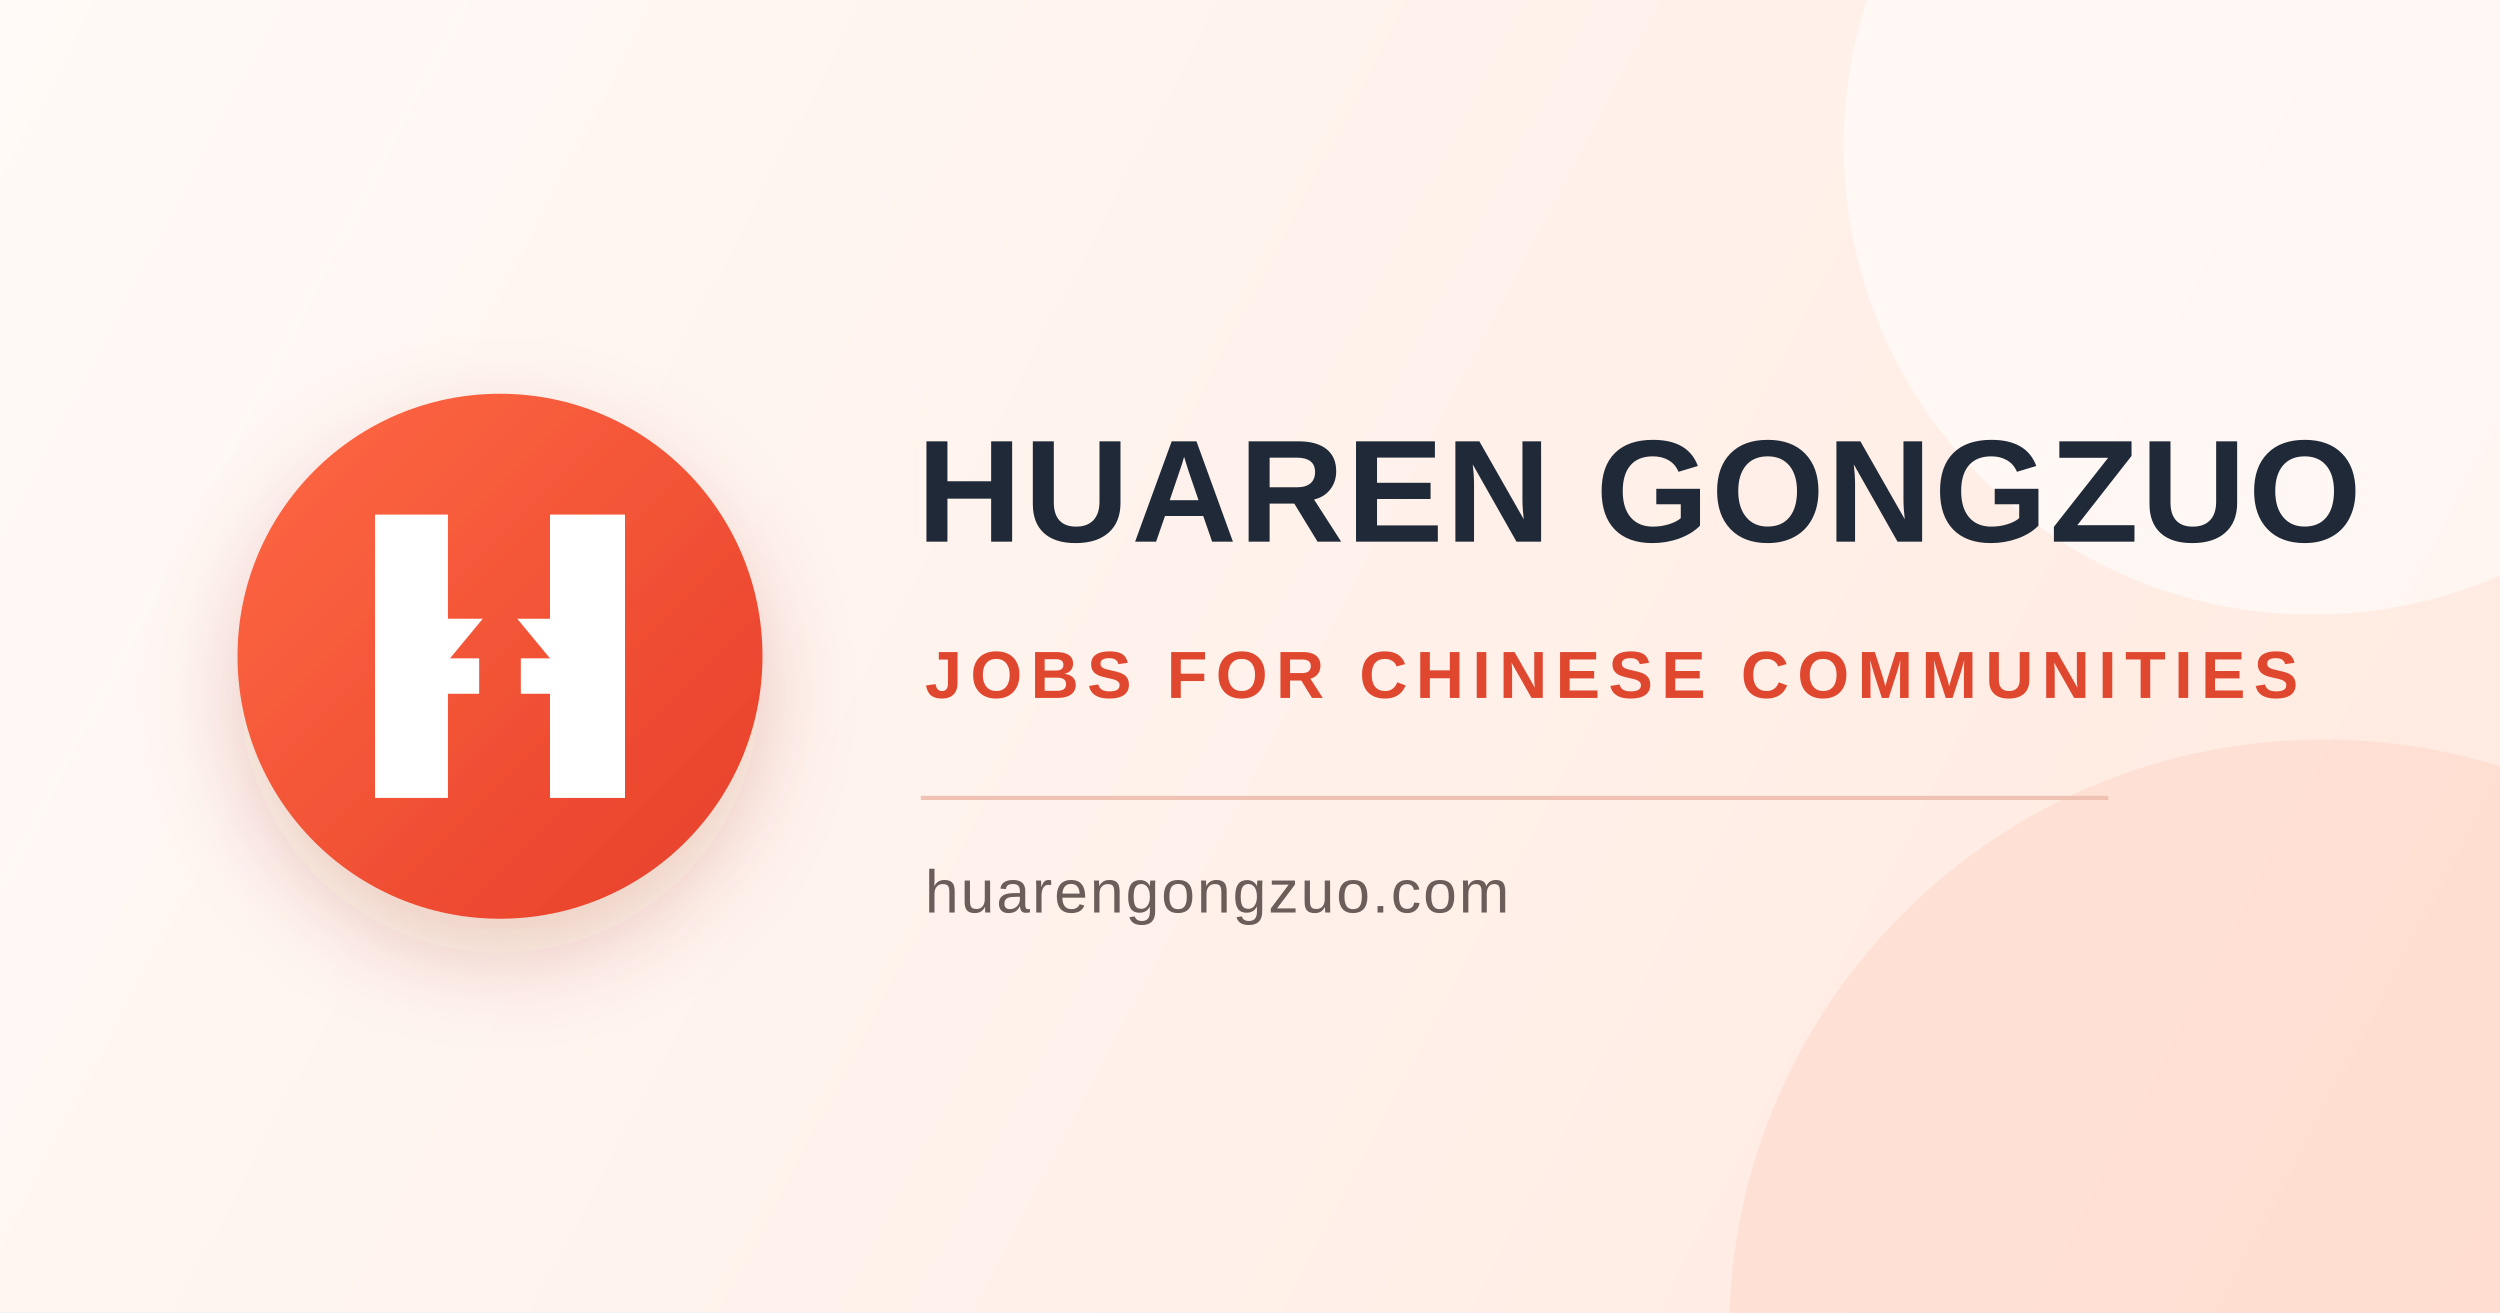
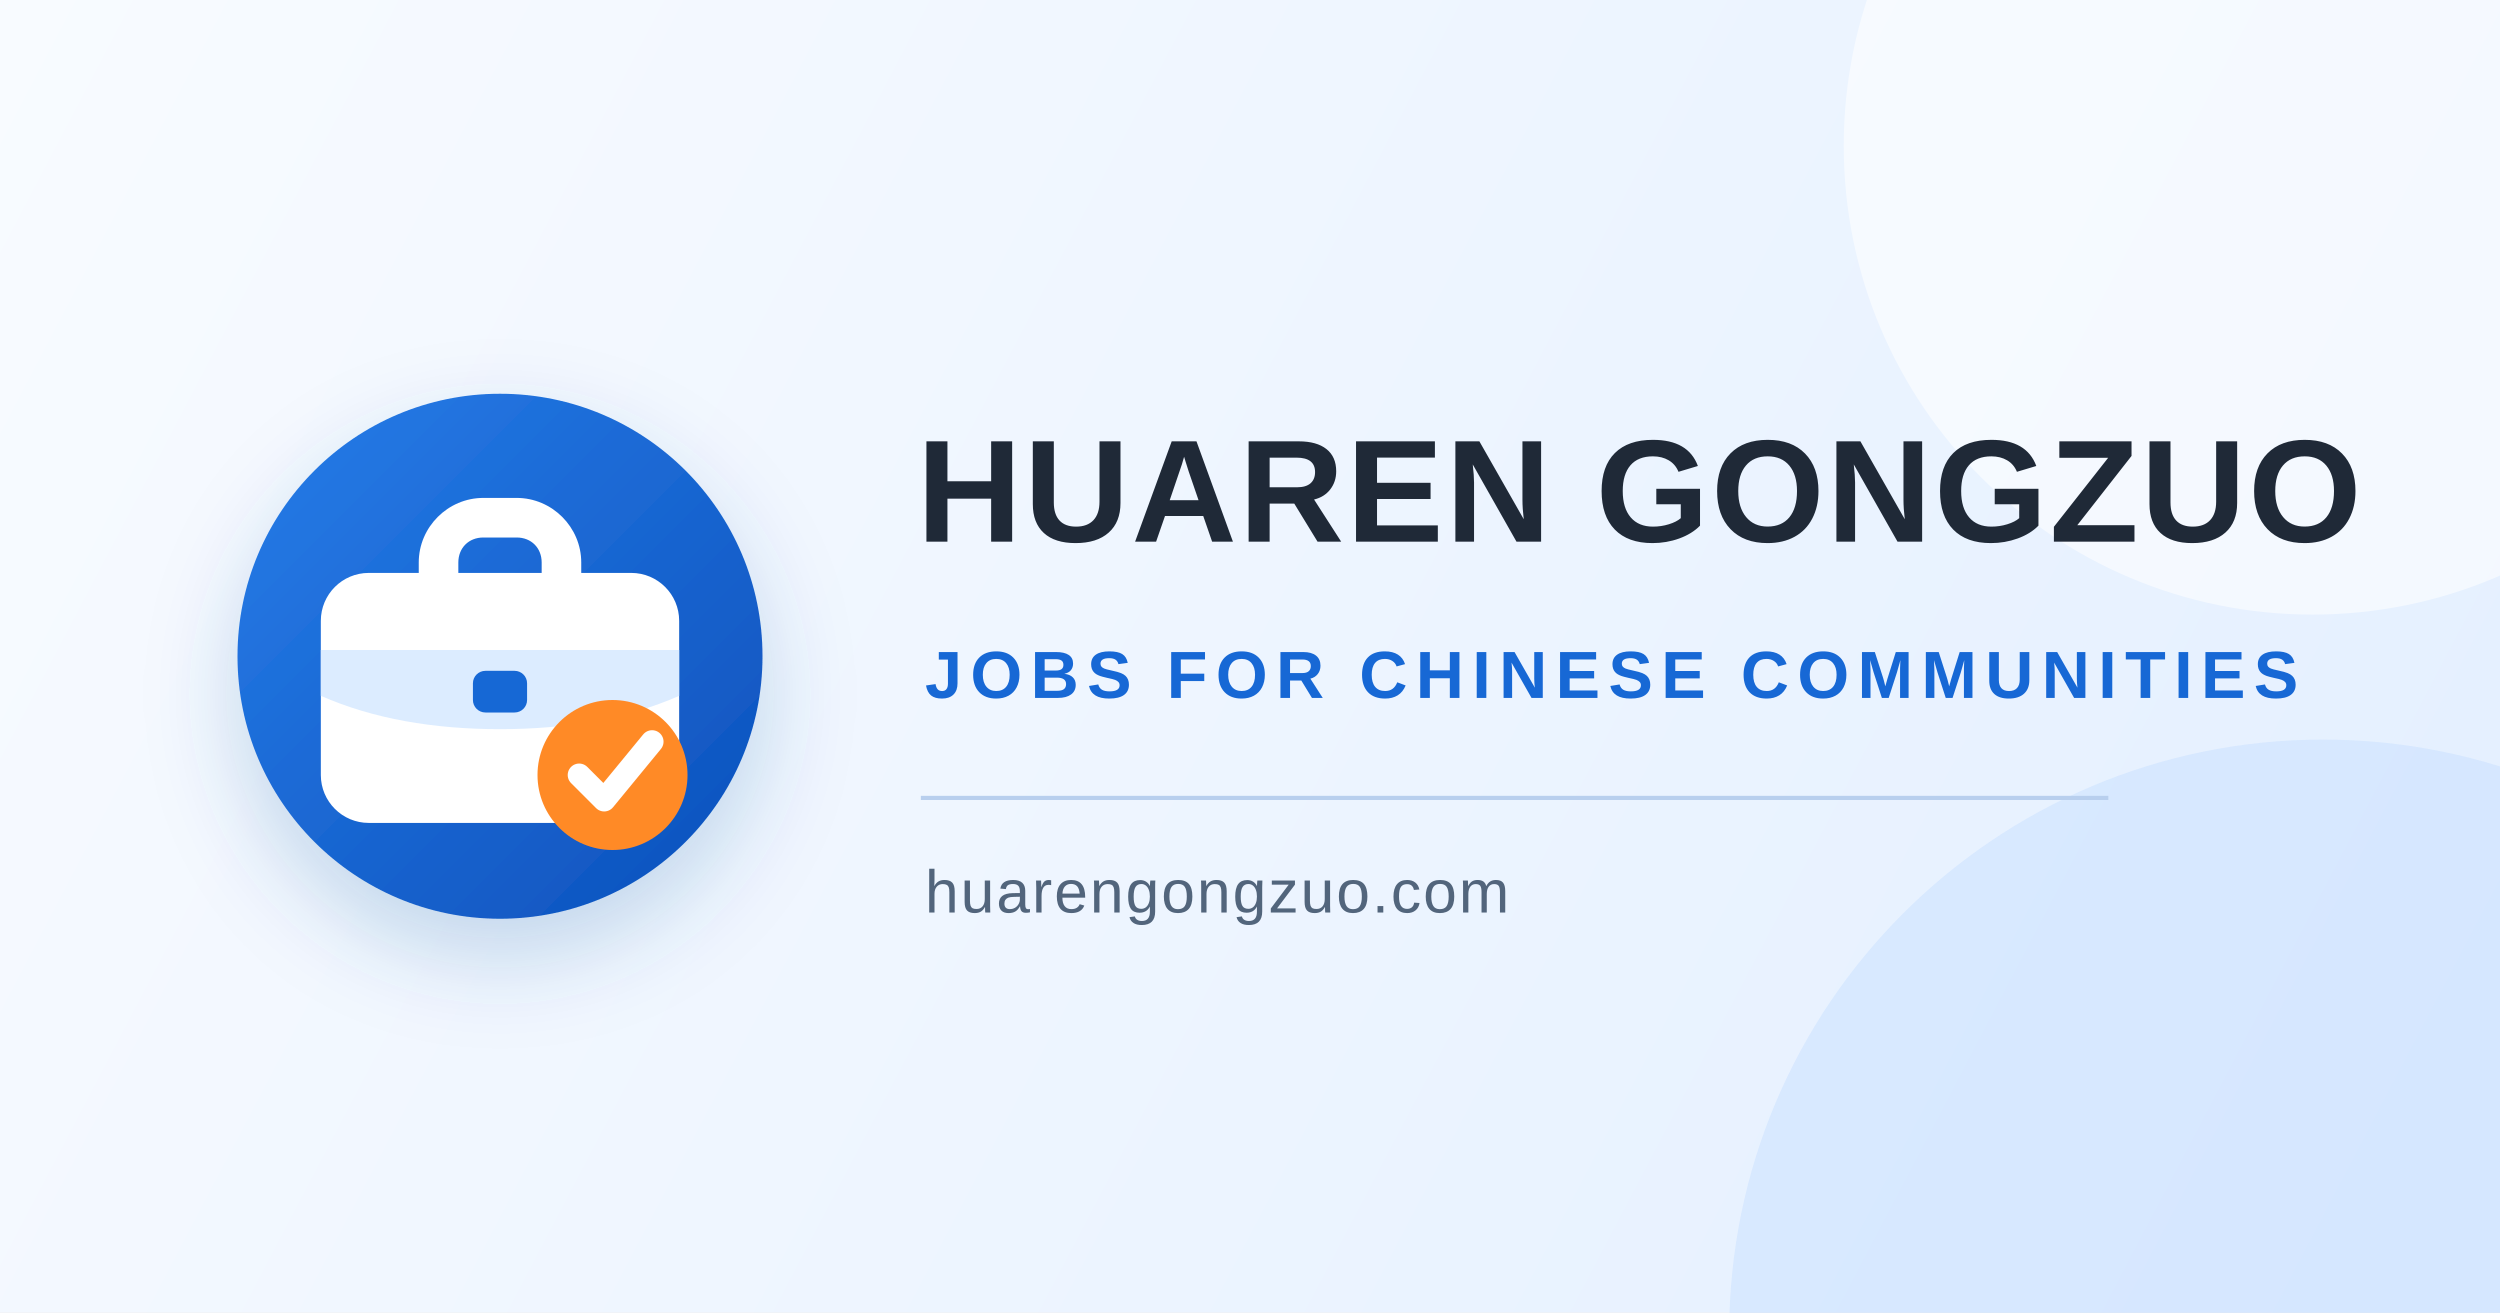
<svg xmlns="http://www.w3.org/2000/svg" width="1200" height="630" viewBox="0 0 1200 630" role="img" aria-labelledby="title desc">
  <defs>
    <linearGradient id="bg" x1="0" y1="0" x2="1200" y2="630" gradientUnits="userSpaceOnUse">
-       <stop stop-color="#fffaf7" />
-       <stop offset="1" stop-color="#ffe9df" />
+       <stop stop-color="#f8fbff" />
+       <stop offset="1" stop-color="#e3efff" />
    </linearGradient>
-     <linearGradient id="coral" x1="0" y1="0" x2="260" y2="260" gradientUnits="userSpaceOnUse">
-       <stop stop-color="#ff6a45" />
-       <stop offset="1" stop-color="#e63d28" />
+     <linearGradient id="blue" x1="0" y1="0" x2="260" y2="260" gradientUnits="userSpaceOnUse">
+       <stop stop-color="#287eea" />
+       <stop offset="1" stop-color="#0b4fba" />
    </linearGradient>
    <filter id="shadow" x="-35%" y="-35%" width="170%" height="170%">
-       <feDropShadow dx="0" dy="18" stdDeviation="22" flood-color="#9b2b1b" flood-opacity=".2" />
+       <feDropShadow dx="0" dy="18" stdDeviation="22" flood-color="#0b4f9f" flood-opacity=".2" />
    </filter>
  </defs>
  <rect width="1200" height="630" fill="url(#bg)" />
  <circle cx="1110" cy="70" r="225" fill="#fff" opacity=".56" />
-   <circle cx="1115" cy="640" r="285" fill="#ffc8b6" opacity=".35" />
+   <circle cx="1115" cy="640" r="285" fill="#b9d7ff" opacity=".35" />
  <g transform="translate(110 185)" filter="url(#shadow)">
-     <circle cx="130" cy="130" r="126" fill="url(#coral)" />
-     <path d="M70 62h35v50h49V62h36v136h-36v-50h-49v50H70z" fill="#fff" />
-     <path d="m130 102-24 29h14v27h20v-27h14z" fill="url(#coral)" />
+     <circle cx="130" cy="130" r="126" fill="url(#blue)" />
+     <path d="M91 95v-10c0-17 14-31 31-31h16c17 0 31 14 31 31v10h-19V85c0-7-5-12-12-12h-16c-7 0-12 5-12 12v10z" fill="#fff" />
+     <rect x="44" y="90" width="172" height="120" rx="23" fill="#fff" />
+     <path d="M44 127h172v22c-25 11-54 16-86 16s-61-5-86-16z" fill="#dcecff" />
+     <rect x="117" y="137" width="26" height="20" rx="6" fill="#1768d5" />
+     <circle cx="184" cy="187" r="36" fill="#ff8a28" />
+     <path d="m168 187 12 12 23-28" fill="none" stroke="#fff" stroke-width="11" stroke-linecap="round" stroke-linejoin="round" />
  </g>
  <text x="440" y="260" fill="#1f2937" font-family="Arial,Helvetica,sans-serif" font-size="70" font-weight="800" letter-spacing="1">HUAREN GONGZUO</text>
-   <text x="444" y="335" fill="#e0472f" font-family="Arial,Helvetica,sans-serif" font-size="32" font-weight="700" letter-spacing="4">JOBS FOR CHINESE COMMUNITIES</text>
-   <rect x="442" y="382" width="570" height="2" fill="#efc2b4" />
-   <text x="444" y="438" fill="#6b5d59" font-family="Arial,Helvetica,sans-serif" font-size="29" letter-spacing="1">huarengongzuo.com</text>
+   <text x="444" y="335" fill="#1768d5" font-family="Arial,Helvetica,sans-serif" font-size="32" font-weight="700" letter-spacing="4">JOBS FOR CHINESE COMMUNITIES</text>
+   <rect x="442" y="382" width="570" height="2" fill="#b8cfee" />
+   <text x="444" y="438" fill="#52657c" font-family="Arial,Helvetica,sans-serif" font-size="29" letter-spacing="1">huarengongzuo.com</text>
</svg>
